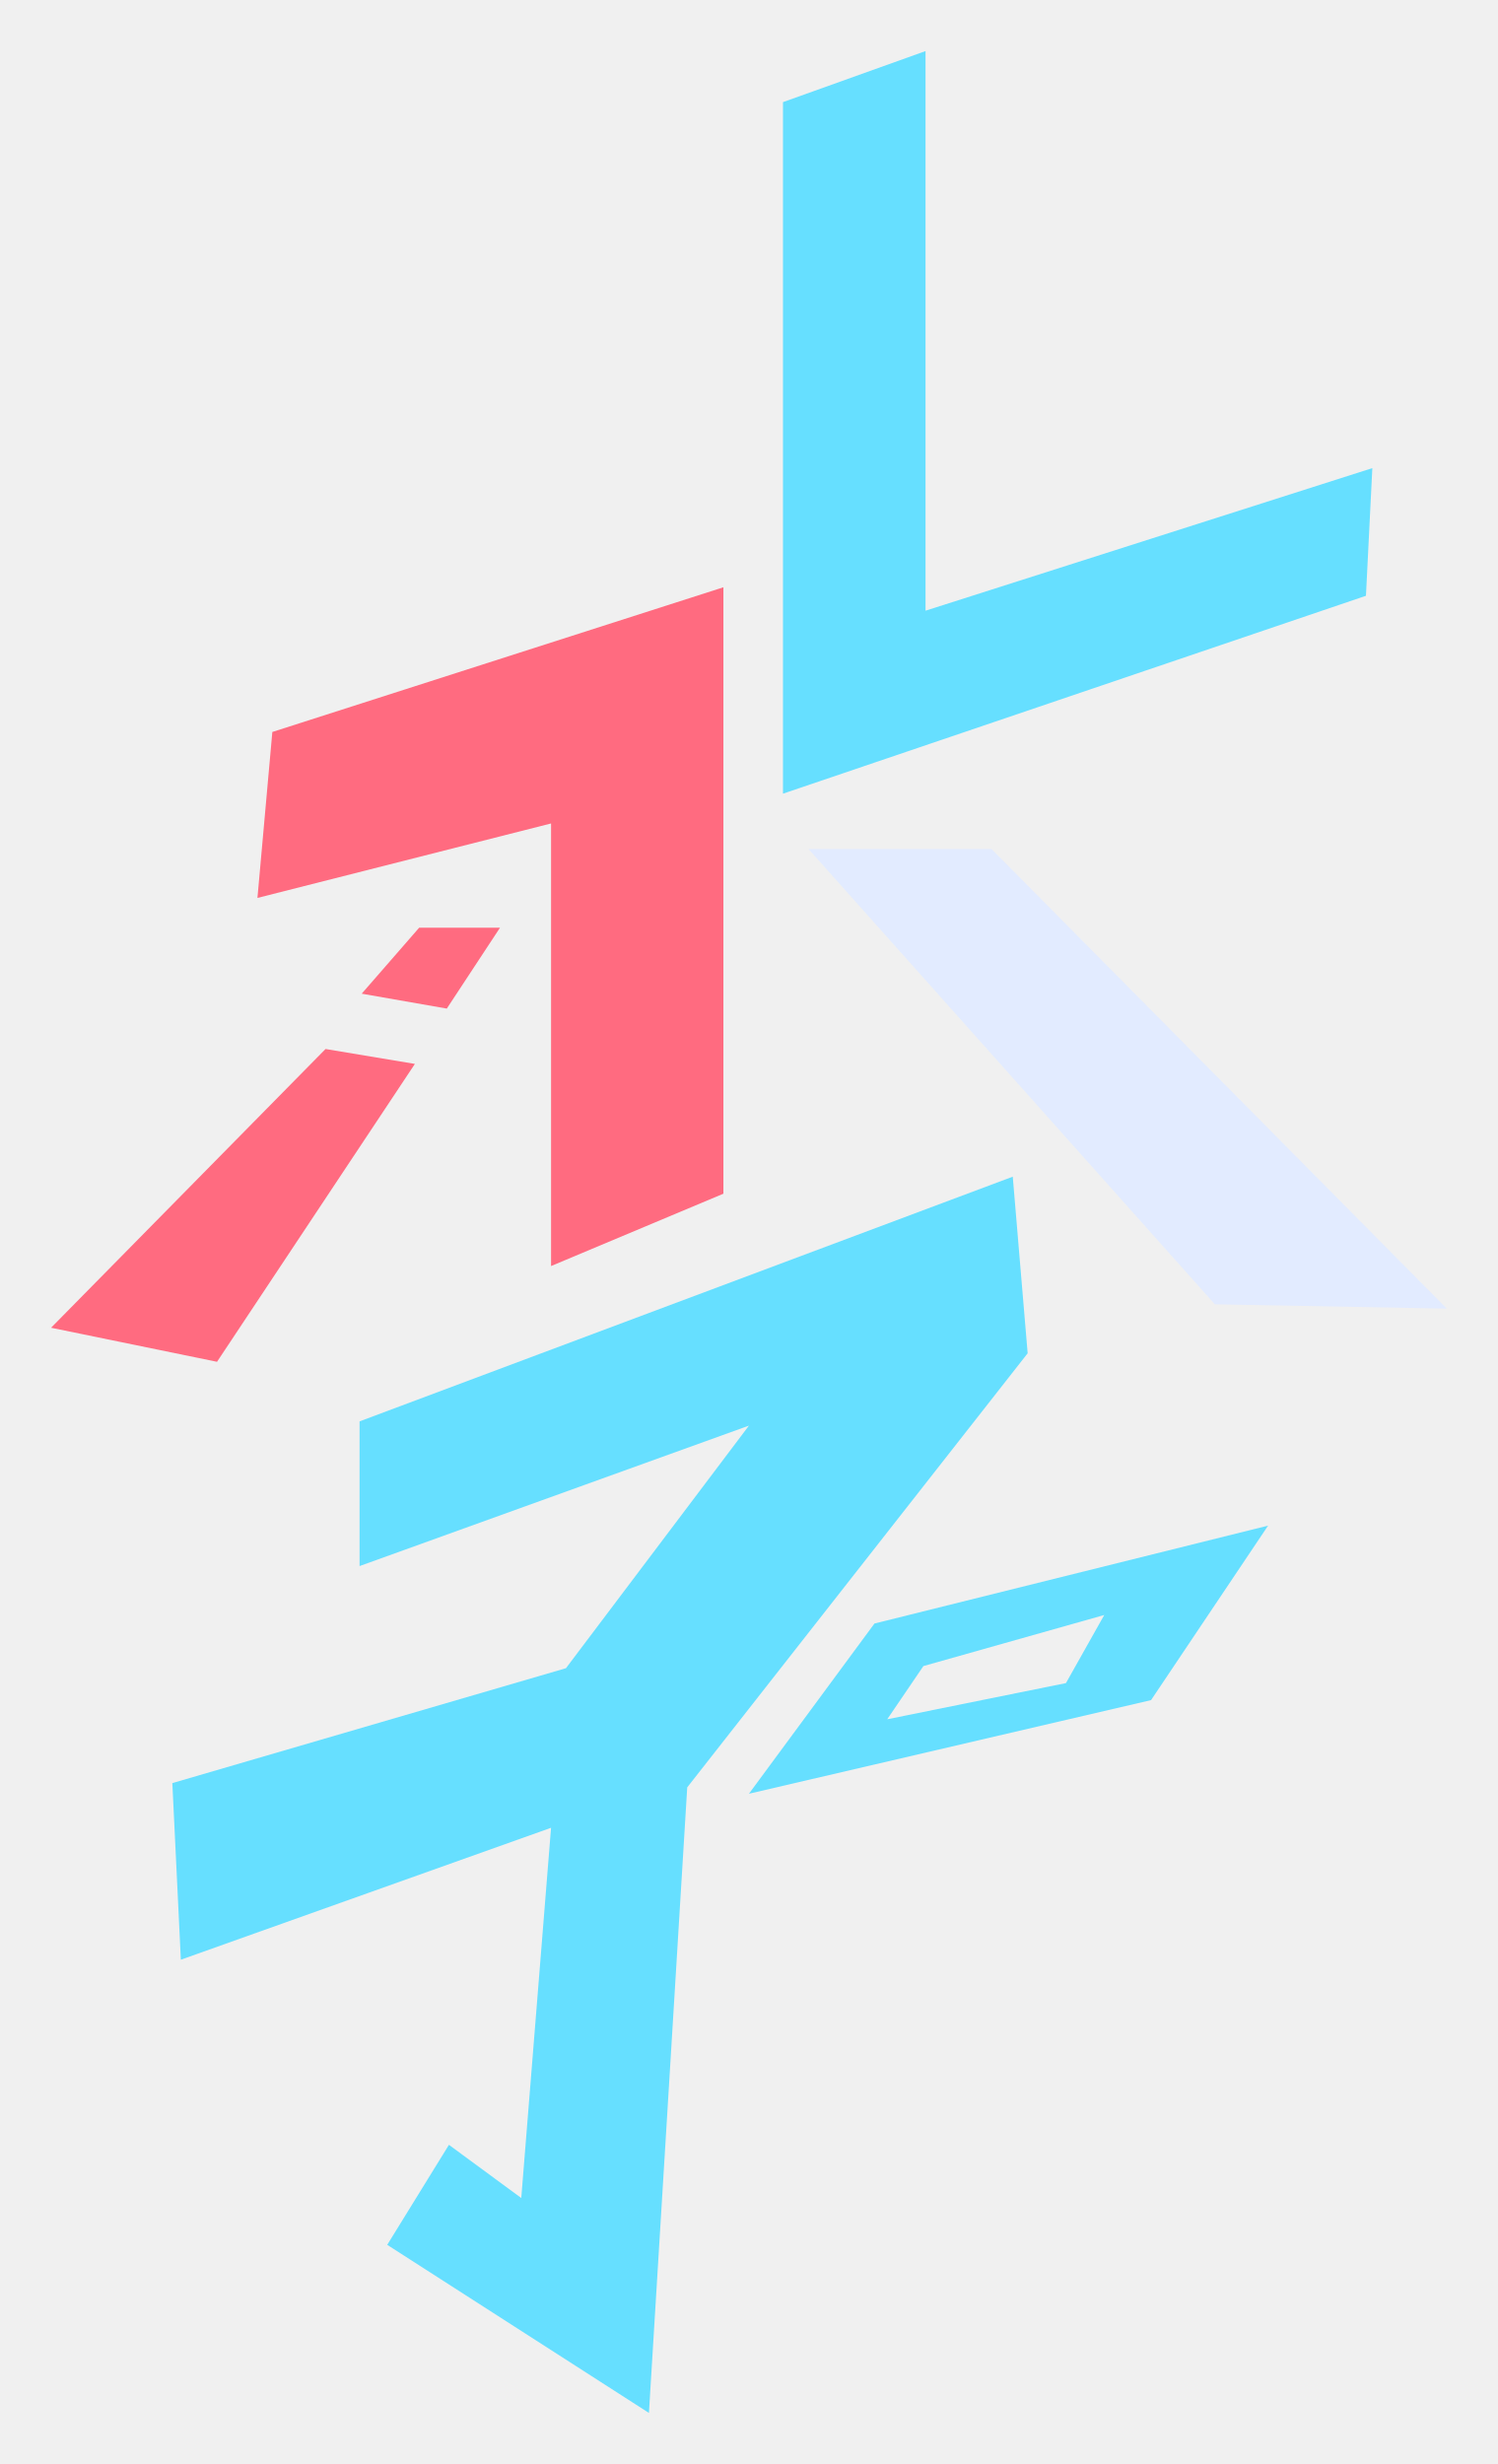
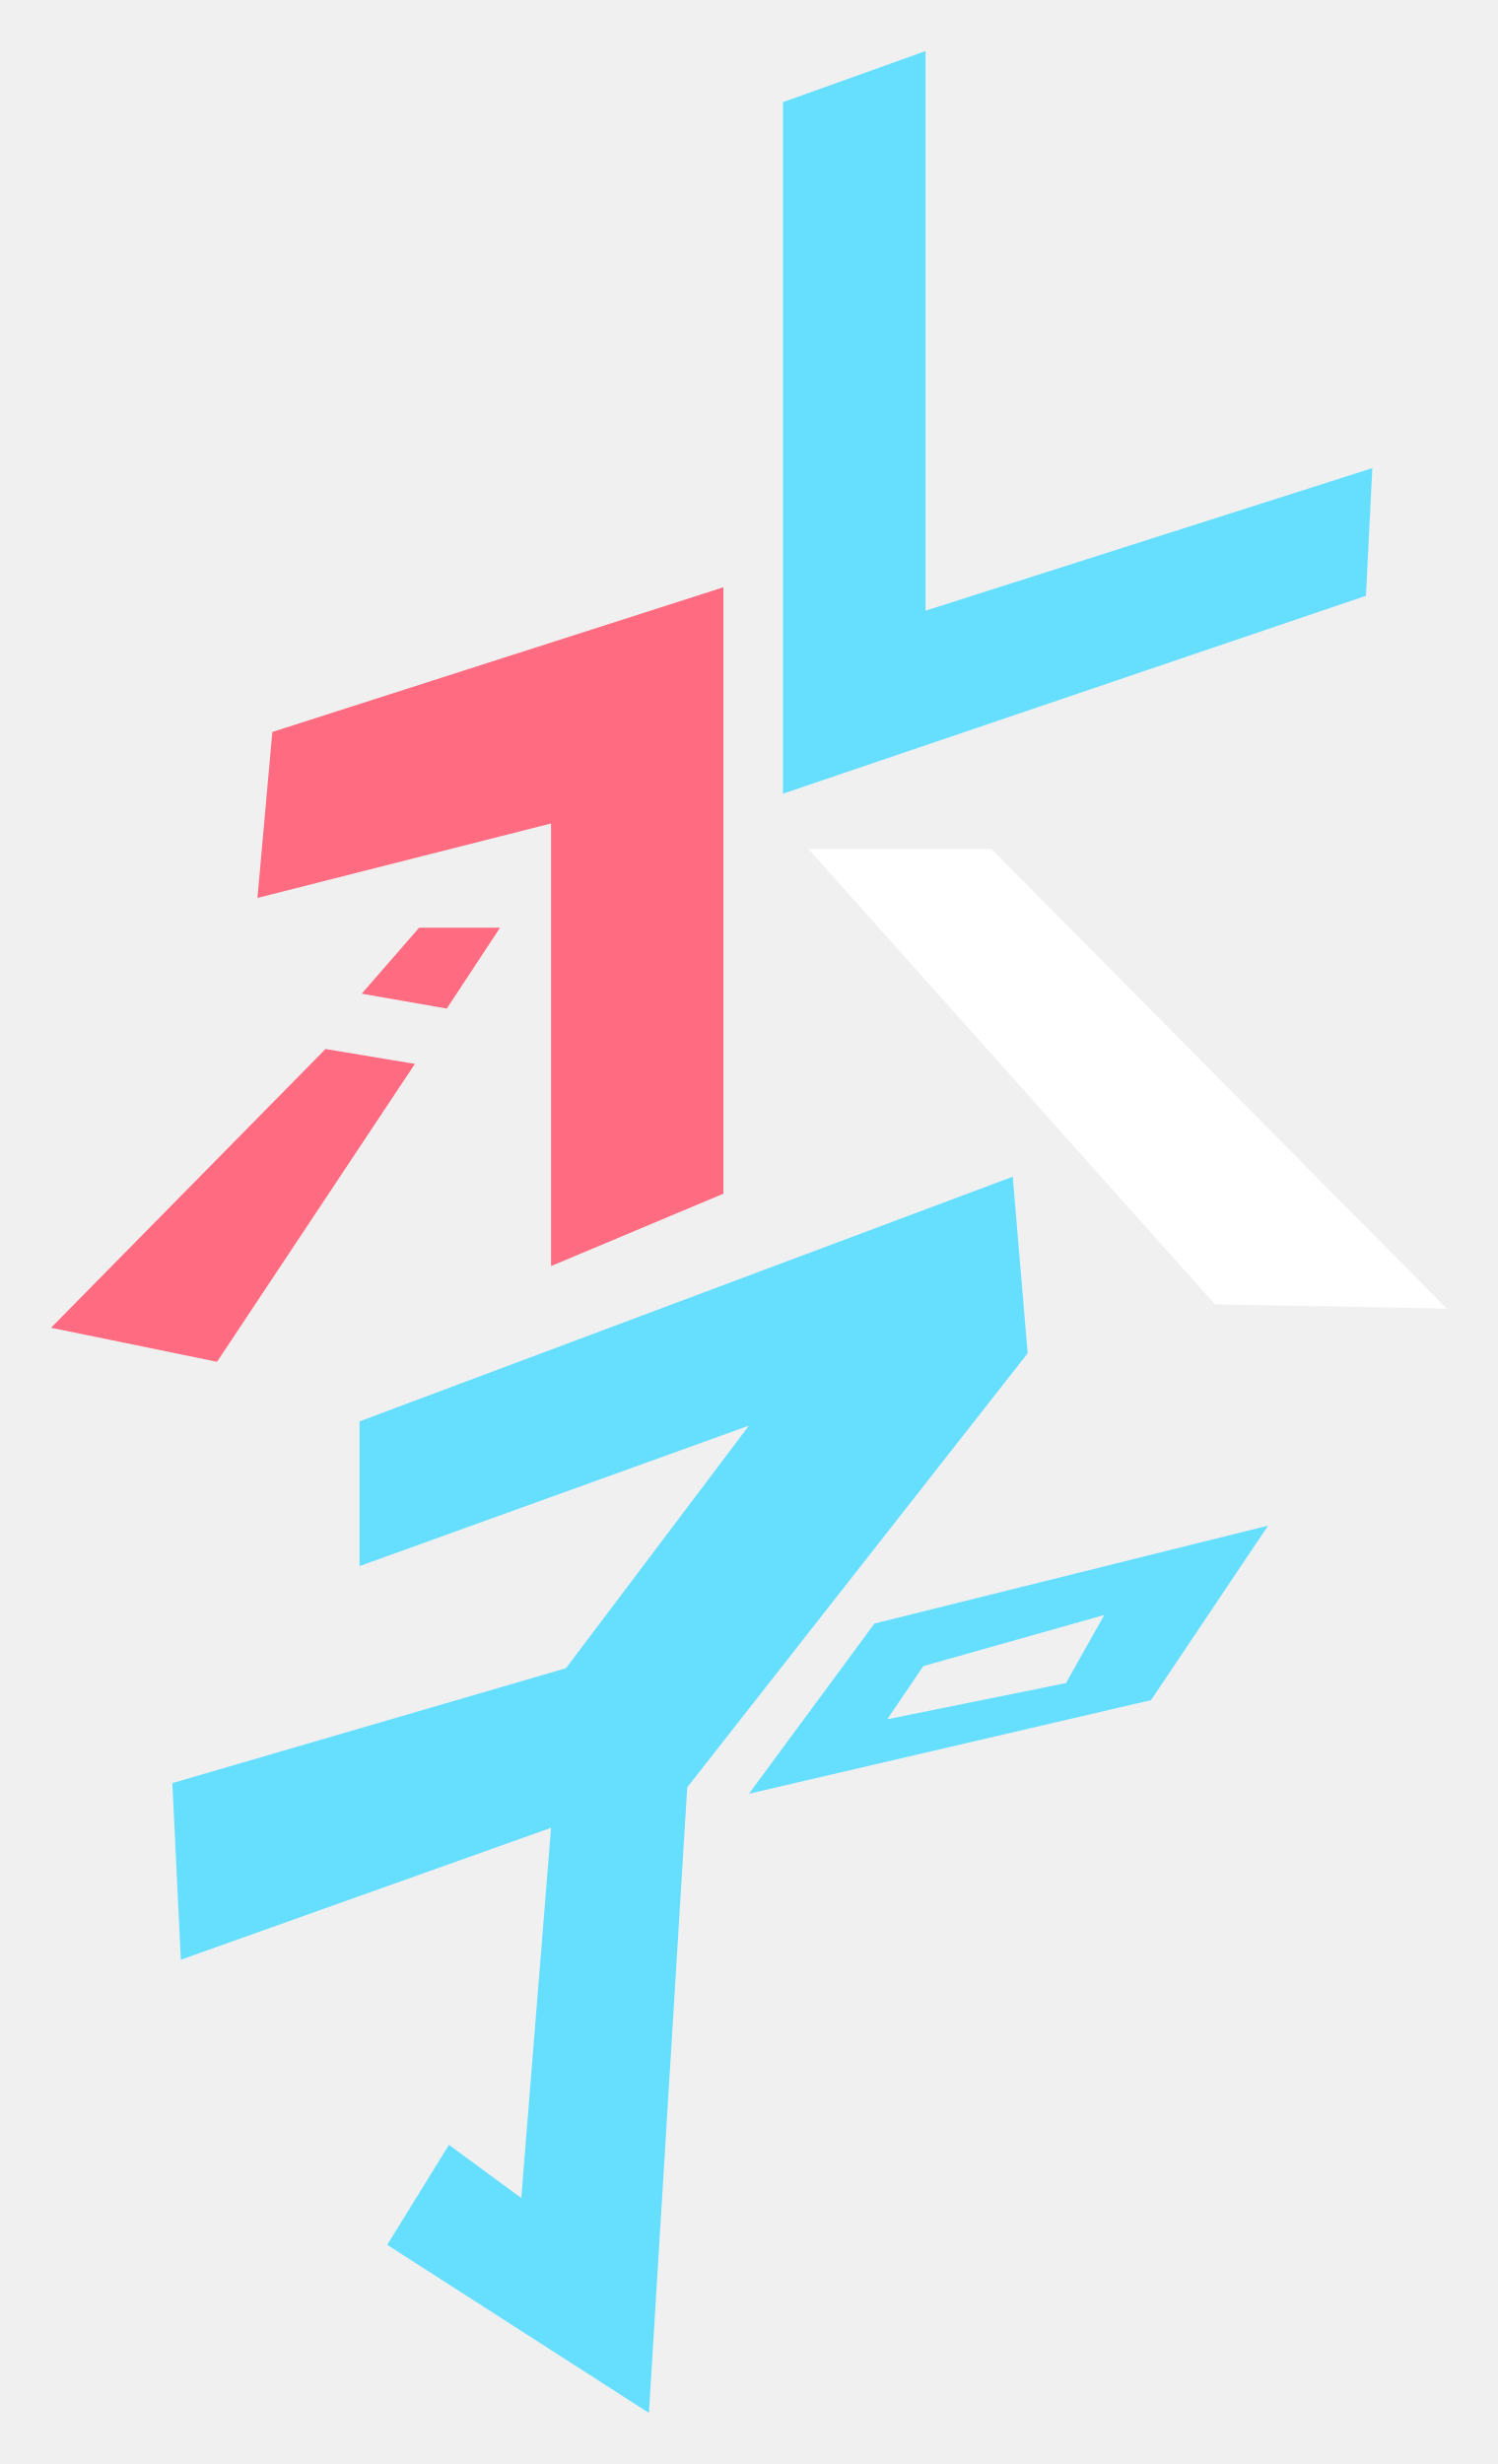
<svg xmlns="http://www.w3.org/2000/svg" viewBox="55 7 704 1158">
  <path data-part="upper-left" fill="#ff6b80" fill-rule="evenodd" d="M183 351 L395 283 L395 568 L314 602 L314 394 L176 429 Z" />
  <path data-part="upper-right" fill="#66dfff" fill-rule="evenodd" d="M423 55 L490 31 L490 294 L700 227 L697 287 L423 380 Z" />
  <path data-part="dot" fill="#ff6b80" fill-rule="evenodd" d="M252 443 L290 443 L265 481 L225 474 Z" />
  <path data-part="left-leg" fill="#ff6b80" fill-rule="evenodd" d="M208 500 L250 507 L157 647 L79 631 Z" />
-   <path data-part="right-leg" fill="#e2ebff" fill-rule="evenodd" d="M435 406 L521 406 L735 622 L626 620 Z" />
+   <path data-part="right-leg" fill="#ffffff" fill-rule="evenodd" d="M435 406 L521 406 L735 622 L626 620 Z" />
  <path data-part="lower-hook" fill="#66dfff" fill-rule="evenodd" d="M224 675 L531 560 L538 643 L378 847 L360 1141 L237 1062 L266 1015 L300 1040 L314 866 L140 928 L136 845 L321 791 L407 677 L224 743 Z" />
  <path data-part="counter" fill="#66dfff" fill-rule="evenodd" d="M466 770 L651 724 L596 806 L407 850 Z M489 790 L574 766 L556 798 L472 815 Z" />
</svg>
